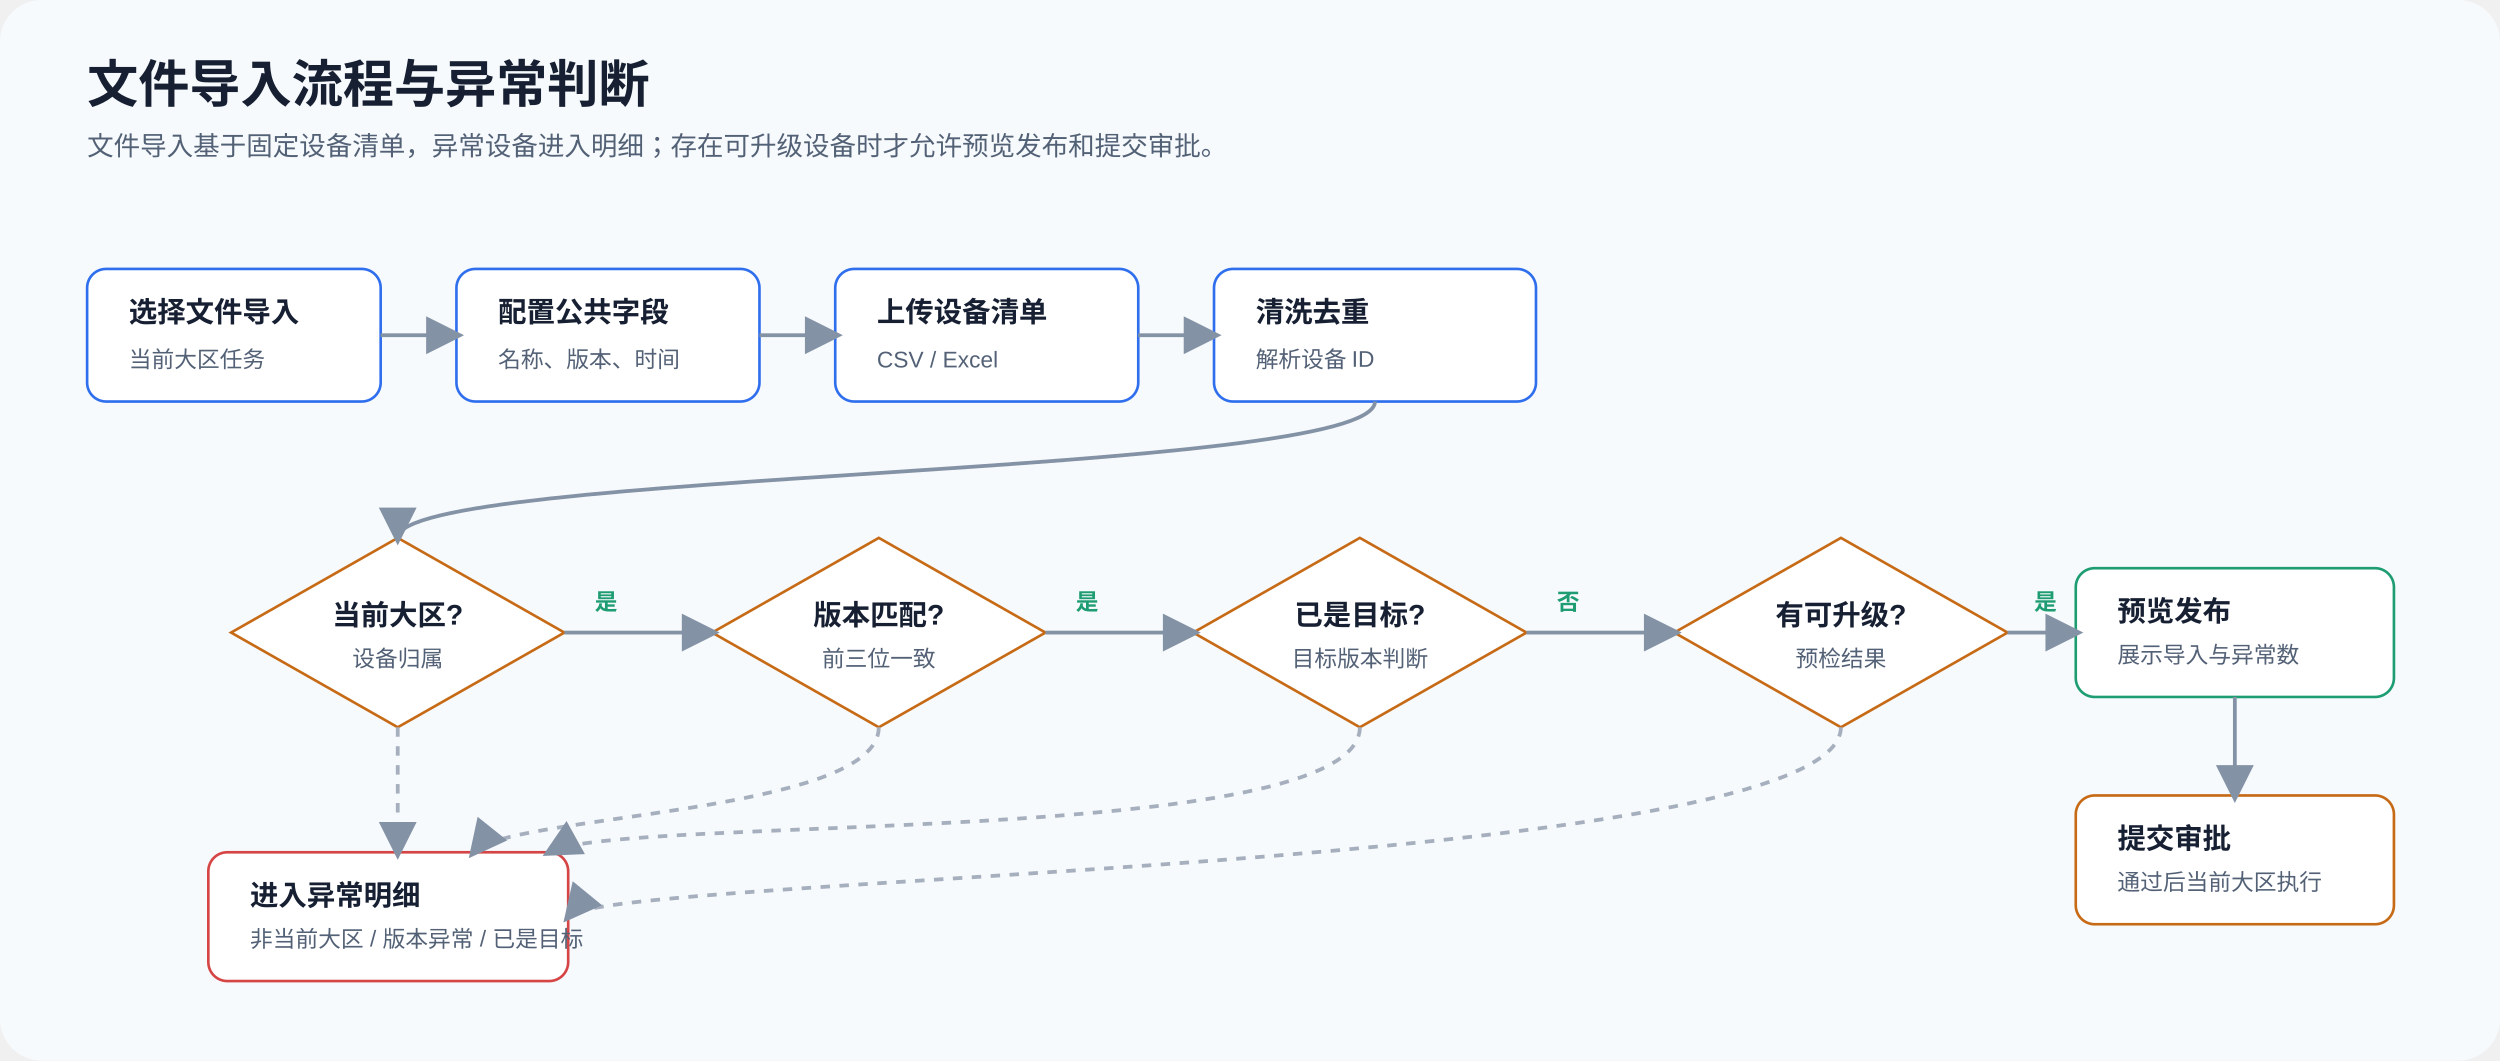
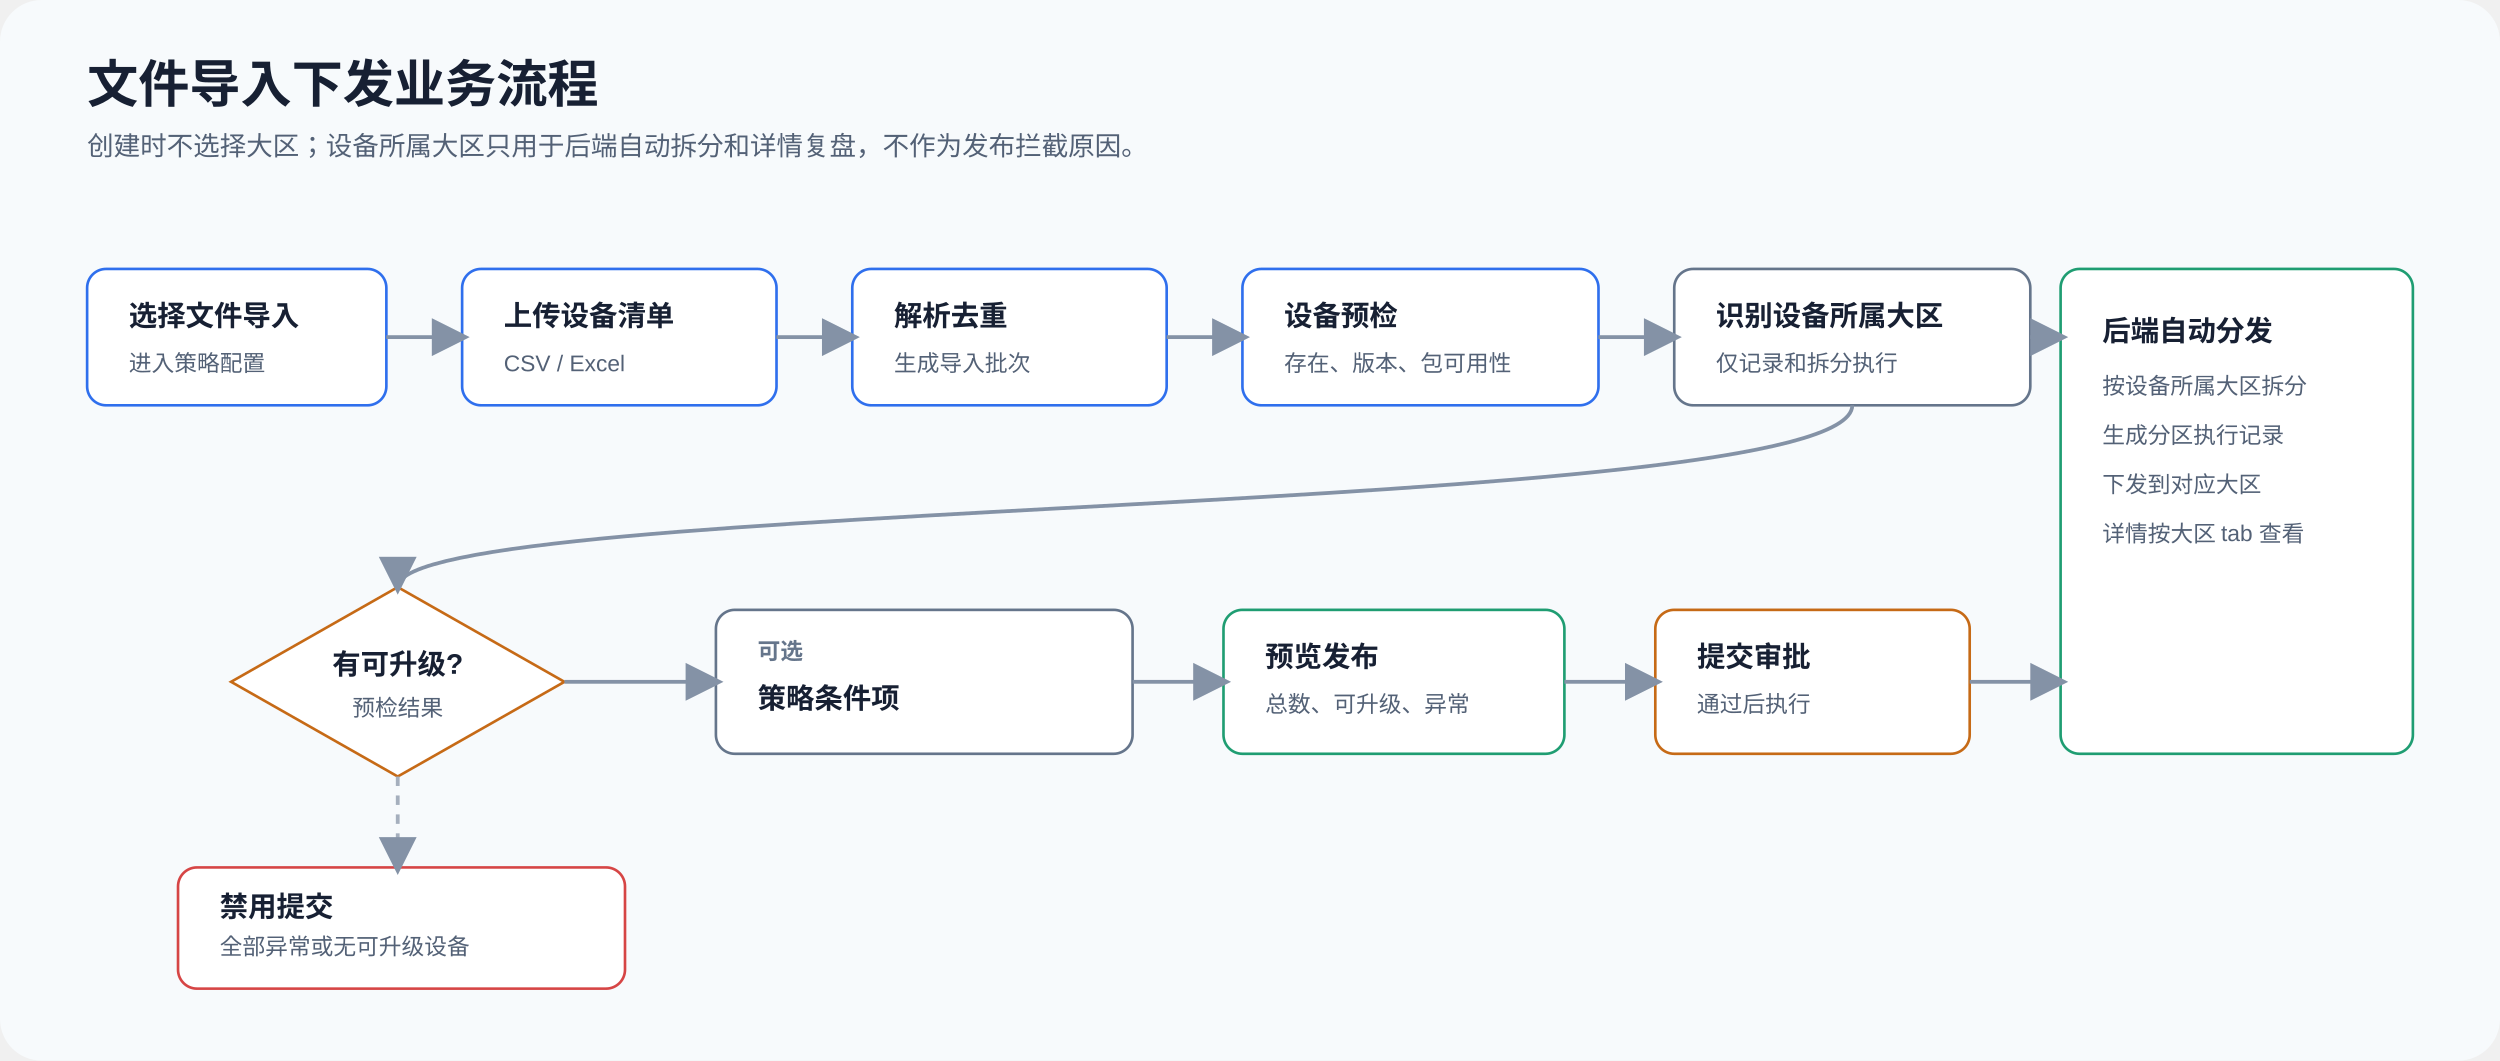
<svg xmlns="http://www.w3.org/2000/svg" width="1320" height="560" viewBox="0 0 1320 560" role="img" aria-labelledby="title desc">
  <defs>
    <marker id="arrow" markerWidth="10" markerHeight="10" refX="8" refY="5" orient="auto">
      <path d="M0,0 L10,5 L0,10 Z" fill="#8492a6" />
    </marker>
-     <style>.bg{fill:#f7fafc}.title{fill:#172033;font:700 27px "Microsoft YaHei",Arial,sans-serif}.sub{fill:#536176;font:500 14px "Microsoft YaHei",Arial,sans-serif}.node{fill:#fff;stroke:#d7e0ec;stroke-width:1.4}.blue{stroke:#2f6fed}.green{stroke:#1f9d72}.orange{stroke:#c66a16}.red{stroke:#d64545}.t{fill:#172033;font:700 15px "Microsoft YaHei",Arial,sans-serif}.d{fill:#536176;font:500 12px "Microsoft YaHei",Arial,sans-serif}.tag{font:700 12px "Microsoft YaHei",Arial,sans-serif}.arrow{stroke:#8492a6;stroke-width:2;fill:none;marker-end:url(#arrow)}.dash{stroke:#a5afbd;stroke-width:2;fill:none;stroke-dasharray:5 5;marker-end:url(#arrow)}</style>
+     <style>
+       .bg{fill:#f7fafc}.title{fill:#172033;font:700 27px "Microsoft YaHei","PingFang SC",Arial,sans-serif}.sub{fill:#536176;font:500 14px "Microsoft YaHei","PingFang SC",Arial,sans-serif}
+       .node{fill:#fff;stroke:#d7e0ec;stroke-width:1.4}.blue{stroke:#2f6fed}.green{stroke:#1f9d72}.orange{stroke:#c66a16}.red{stroke:#d64545}.gray{stroke:#65758b}
+       .t{fill:#172033;font:700 15px "Microsoft YaHei","PingFang SC",Arial,sans-serif}.d{fill:#536176;font:500 12px "Microsoft YaHei","PingFang SC",Arial,sans-serif}.tag{font:700 12px "Microsoft YaHei","PingFang SC",Arial,sans-serif}
+       .arrow{stroke:#8492a6;stroke-width:2;fill:none;marker-end:url(#arrow)}.dash{stroke:#a5afbd;stroke-width:2;fill:none;stroke-dasharray:5 5;marker-end:url(#arrow)}
+     </style>
  </defs>
  <rect class="bg" width="1320" height="560" rx="22" />
-   <text class="title" x="46" y="54">文件导入流程与异常判断</text>
-   <text class="sub" x="46" y="82">文件导入基于固定设备清单，异常设备进入明细；存在可升级设备时才允许预览发布和提交审批。</text>
-   <rect class="node blue" x="46" y="142" width="155" height="70" rx="10" />
-   <text class="t" x="68" y="170">选择文件导入</text>
-   <text class="d" x="68" y="194">当前大区任务</text>
-   <rect class="node blue" x="241" y="142" width="160" height="70" rx="10" />
-   <text class="t" x="263" y="170">配置公共字段</text>
-   <text class="d" x="263" y="194">名称、版本、时间</text>
-   <rect class="node blue" x="441" y="142" width="160" height="70" rx="10" />
-   <text class="t" x="463" y="170">上传设备清单</text>
-   <text class="d" x="463" y="194">CSV / Excel</text>
-   <rect class="node blue" x="641" y="142" width="170" height="70" rx="10" />
-   <text class="t" x="663" y="170">清洗去重</text>
-   <text class="d" x="663" y="194">解析设备 ID</text>
-   <polygon class="node orange" points="210,284 298,334 210,384 122,334" />
-   <text class="t" x="210" y="330" text-anchor="middle">当前大区?</text>
-   <text class="d" x="210" y="352" text-anchor="middle">设备归属</text>
-   <polygon class="node orange" points="464,284 552,334 464,384 376,334" />
-   <text class="t" x="464" y="330" text-anchor="middle">版本匹配?</text>
-   <text class="d" x="464" y="352" text-anchor="middle">前三位一致</text>
-   <polygon class="node orange" points="718,284 806,334 718,384 630,334" />
-   <text class="t" x="718" y="330" text-anchor="middle">已是目标?</text>
-   <text class="d" x="718" y="352" text-anchor="middle">目标版本判断</text>
-   <polygon class="node orange" points="972,284 1060,334 972,384 884,334" />
-   <text class="t" x="972" y="330" text-anchor="middle">有可升级?</text>
-   <text class="d" x="972" y="352" text-anchor="middle">预检结果</text>
-   <rect class="node red" x="110" y="450" width="190" height="68" rx="10" />
-   <text class="t" x="132" y="478">进入异常明细</text>
-   <text class="d" x="132" y="500">非当前大区 / 版本异常 / 已是目标</text>
-   <rect class="node green" x="1096" y="300" width="168" height="68" rx="10" />
-   <text class="t" x="1118" y="328">预览发布</text>
-   <text class="d" x="1118" y="350">展示导入与异常数</text>
-   <rect class="node orange" x="1096" y="420" width="168" height="68" rx="10" />
-   <text class="t" x="1118" y="448">提交审批</text>
-   <text class="d" x="1118" y="470">通过后当前大区执行</text>
-   <path class="arrow" d="M201 177 H241" />
-   <path class="arrow" d="M401 177 H441" />
-   <path class="arrow" d="M601 177 H641" />
-   <path class="arrow" d="M726 212 C726 252 210 248 210 284" />
-   <path class="arrow" d="M298 334 H376" />
-   <path class="arrow" d="M552 334 H630" />
-   <path class="arrow" d="M806 334 H884" />
-   <path class="arrow" d="M1060 334 H1096" />
-   <path class="dash" d="M210 384 V450" />
-   <path class="dash" d="M464 384 C464 430 266 430 250 450" />
-   <path class="dash" d="M718 384 C718 448 326 430 290 450" />
-   <path class="dash" d="M972 384 C972 460 318 462 300 484" />
-   <path class="arrow" d="M1180 368 V420" />
-   <text class="tag" x="314" y="322" fill="#1f9d72">是</text>
-   <text class="tag" x="568" y="322" fill="#1f9d72">是</text>
-   <text class="tag" x="822" y="322" fill="#1f9d72">否</text>
-   <text class="tag" x="1074" y="322" fill="#1f9d72">是</text>
+   <text class="title" x="46" y="54">文件导入下发业务流程</text>
+   <text class="sub" x="46" y="82">创建时不选择大区；设备所属大区只用于后端自动拆分和详情复盘，不作为发布拦截原因。</text>
+   <rect class="node blue" x="46" y="142" width="158" height="72" rx="10" />
+   <text class="t" x="68" y="172">选择文件导入</text>
+   <text class="d" x="68" y="196">进入策略配置</text>
+   <rect class="node blue" x="244" y="142" width="166" height="72" rx="10" />
+   <text class="t" x="266" y="172">上传设备清单</text>
+   <text class="d" x="266" y="196">CSV / Excel</text>
+   <rect class="node blue" x="450" y="142" width="166" height="72" rx="10" />
+   <text class="t" x="472" y="172">解析去重</text>
+   <text class="d" x="472" y="196">生成导入批次</text>
+   <rect class="node blue" x="656" y="142" width="188" height="72" rx="10" />
+   <text class="t" x="678" y="172">设备预检</text>
+   <text class="d" x="678" y="196">存在、版本、包可用性</text>
+   <rect class="node gray" x="884" y="142" width="188" height="72" rx="10" />
+   <text class="t" x="906" y="172">识别设备所属大区</text>
+   <text class="d" x="906" y="196">仅记录和拆分执行</text>
+   <polygon class="node orange" points="210,310 298,360 210,410 122,360" />
+   <text class="t" x="210" y="356" text-anchor="middle">有可升级?</text>
+   <text class="d" x="210" y="378" text-anchor="middle">预检结果</text>
+   <rect class="node red" x="94" y="458" width="236" height="64" rx="10" />
+   <text class="t" x="116" y="484">禁用提交</text>
+   <text class="d" x="116" y="504">全部异常或无可升级设备</text>
+   <rect class="node gray" x="378" y="322" width="220" height="76" rx="10" />
+   <text class="tag" x="400" y="348" fill="#65758b">可选</text>
+   <text class="t" x="400" y="374">策略条件项</text>
+   <rect class="node green" x="646" y="322" width="180" height="76" rx="10" />
+   <text class="t" x="668" y="352">预览发布</text>
+   <text class="d" x="668" y="376">总数、可升级、异常</text>
+   <rect class="node orange" x="874" y="322" width="166" height="76" rx="10" />
+   <text class="t" x="896" y="352">提交审批</text>
+   <text class="d" x="896" y="376">通过后执行</text>
+   <rect class="node green" x="1088" y="142" width="186" height="256" rx="10" />
+   <text class="t" x="1110" y="180">后端自动分发</text>
+   <text class="d" x="1110" y="208">按设备所属大区拆分</text>
+   <text class="d" x="1110" y="234">生成分区执行记录</text>
+   <text class="d" x="1110" y="260">下发到对应大区</text>
+   <text class="d" x="1110" y="286">详情按大区 tab 查看</text>
+   <path class="arrow" d="M204 178 H244" />
+   <path class="arrow" d="M410 178 H450" />
+   <path class="arrow" d="M616 178 H656" />
+   <path class="arrow" d="M844 178 H884" />
+   <path class="arrow" d="M1072 178 H1088" />
+   <path class="arrow" d="M978 214 C978 274 210 262 210 310" />
+   <path class="dash" d="M210 410 V458" />
+   <path class="arrow" d="M298 360 H378" />
+   <path class="arrow" d="M598 360 H646" />
+   <path class="arrow" d="M826 360 H874" />
+   <path class="arrow" d="M1040 360 H1088" />
</svg>
